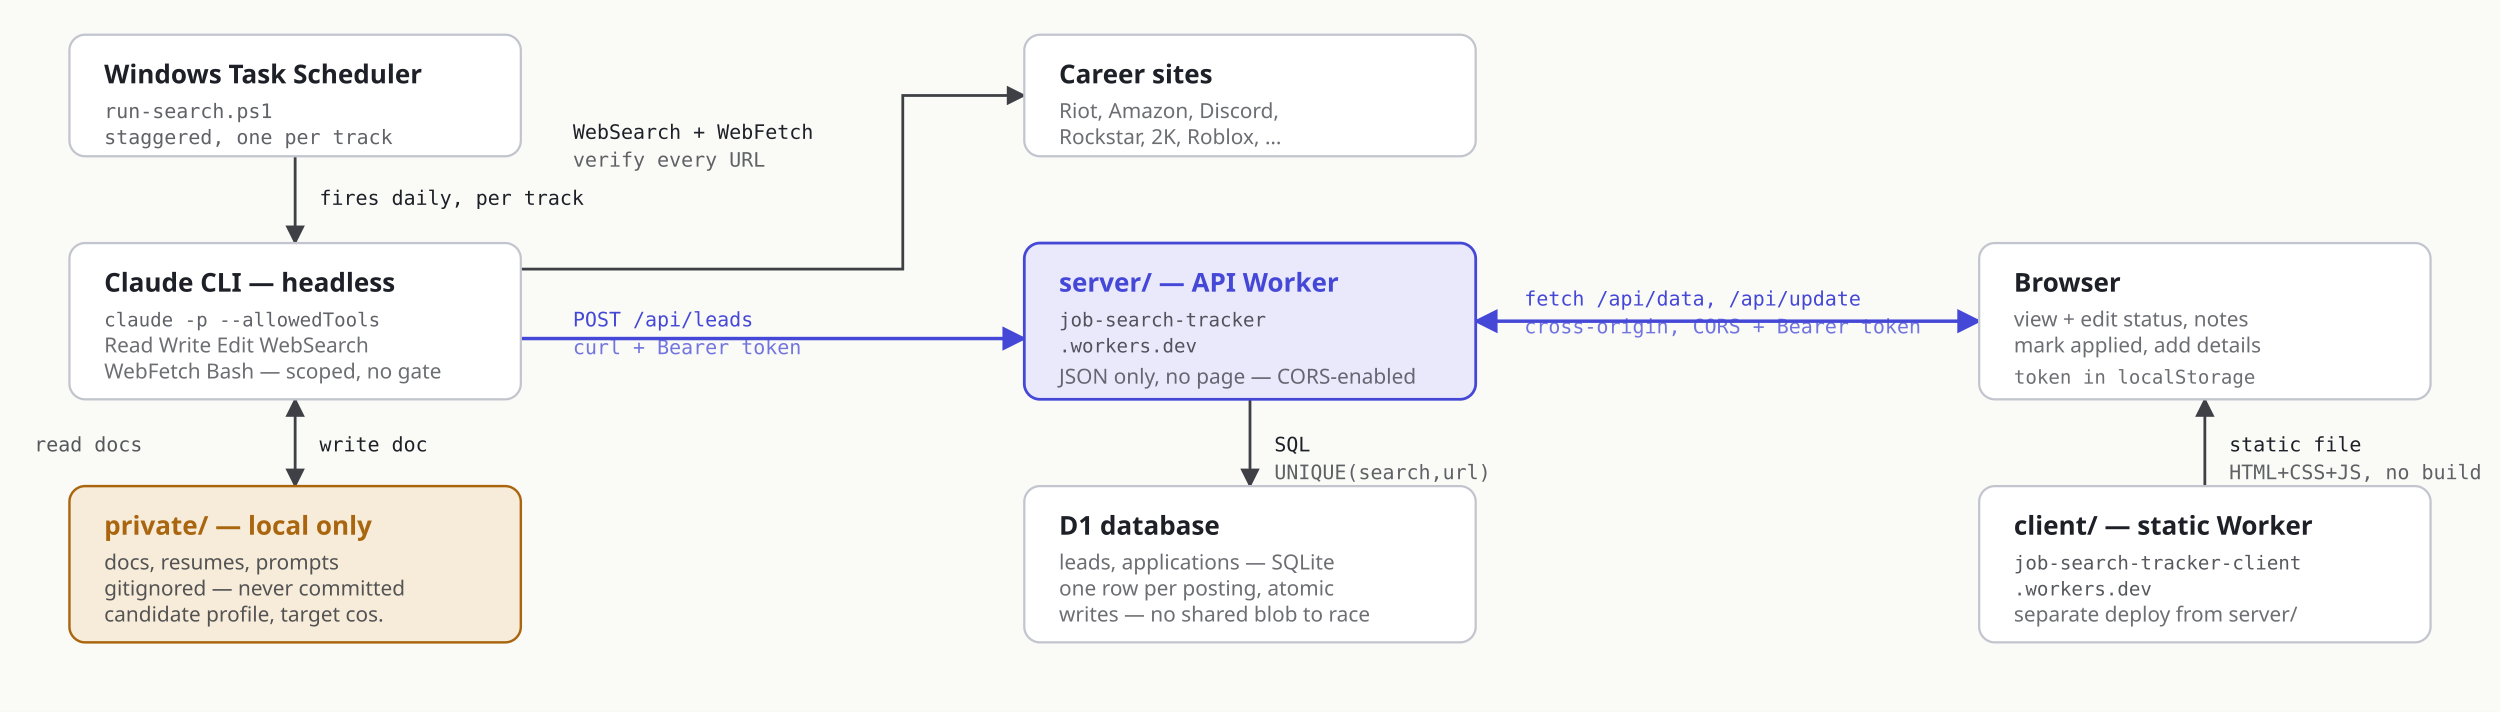
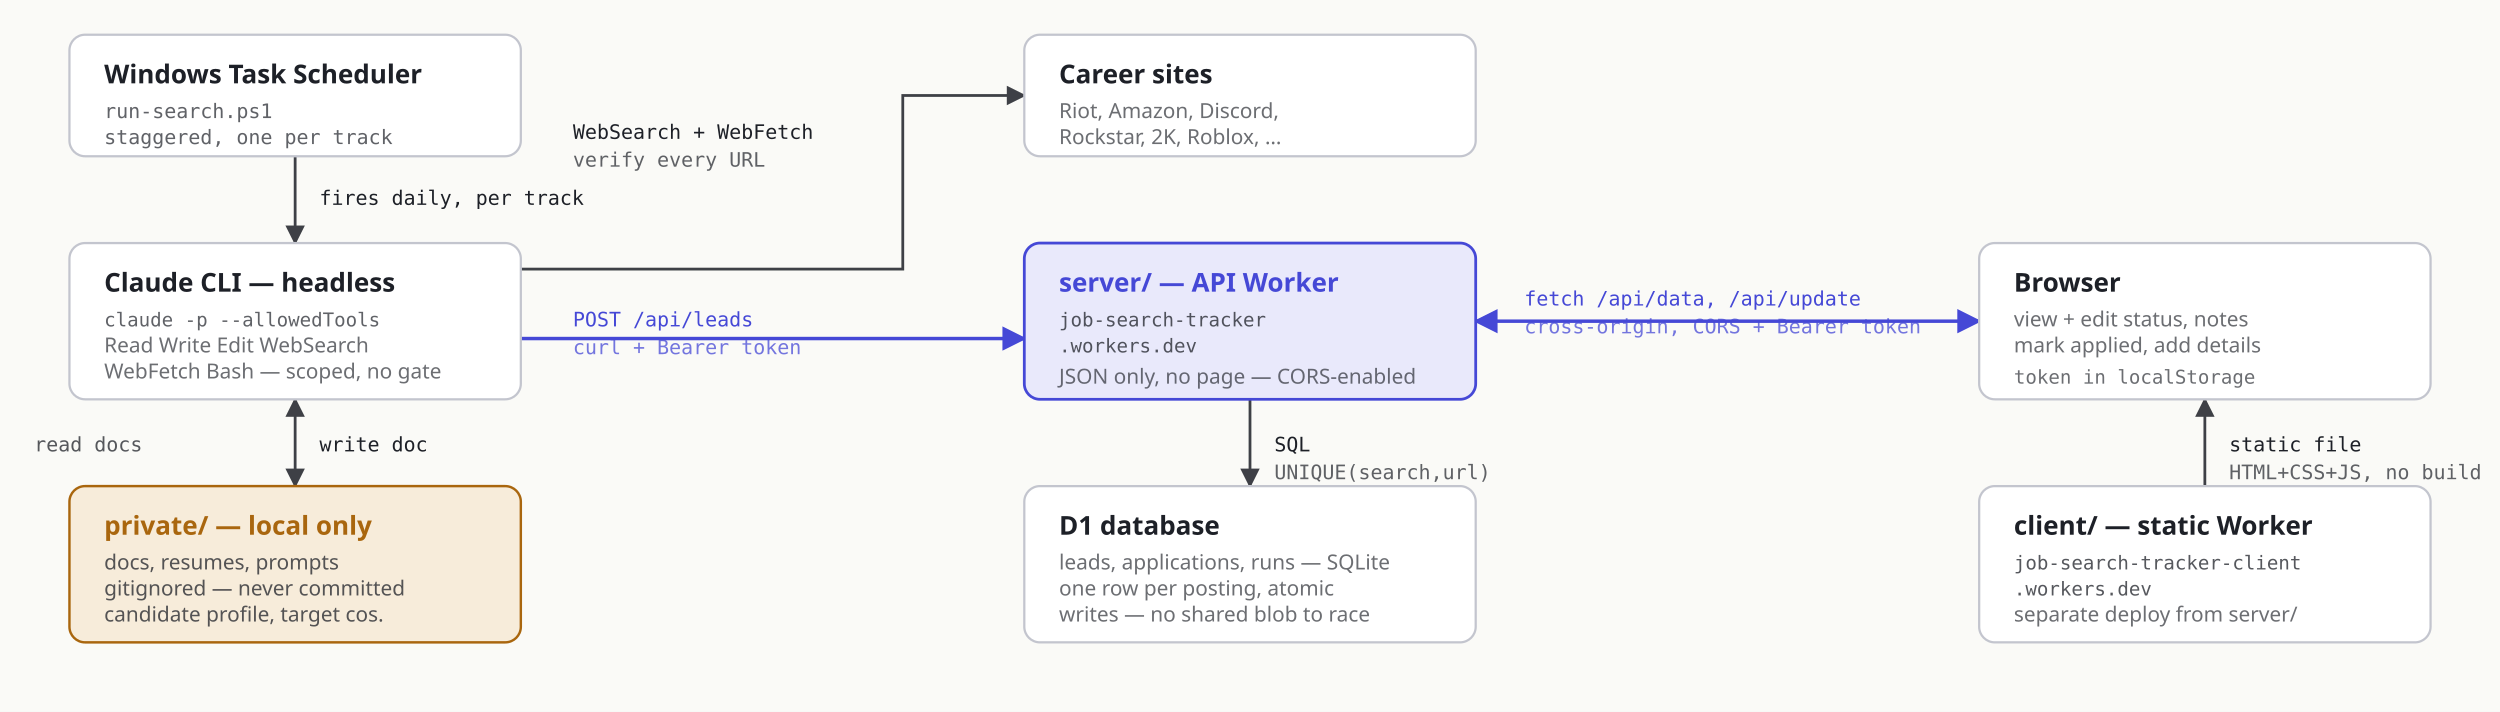
<svg xmlns="http://www.w3.org/2000/svg" viewBox="0 0 1440 410" role="img" aria-label="Windows Task Scheduler fires the claude CLI daily, once per configured track; it reads and writes private local data, searches and verifies career sites, and posts new leads to a Cloudflare Worker API in server/. That API reads and writes a D1 database and answers the browser's cross-origin API calls; a separate static-assets Worker deployment, client/, serves the browser the tracker page itself.">
  <rect x="0" y="0" width="1440" height="410" fill="#FAFAF7" />
  <defs>
    <marker id="arrow" viewBox="0 0 10 10" refX="9" refY="5" markerWidth="7" markerHeight="7" orient="auto-start-reverse">
      <path d="M0,0 L10,5 L0,10 z" fill="#1D2027" />
    </marker>
    <marker id="arrowAccent" viewBox="0 0 10 10" refX="9" refY="5" markerWidth="7" markerHeight="7" orient="auto-start-reverse">
      <path d="M0,0 L10,5 L0,10 z" fill="#4548D6" />
    </marker>
  </defs>
  <g fill="none" stroke="#1D2027" stroke-width="1.6" opacity="0.85">
    <line x1="170" y1="90" x2="170" y2="140" marker-end="url(#arrow)" />
    <line x1="170" y1="230" x2="170" y2="280" marker-end="url(#arrow)" marker-start="url(#arrow)" />
    <polyline points="300,155 520,155 520,55 590,55" fill="none" marker-end="url(#arrow)" />
    <line x1="720" y1="230" x2="720" y2="280" marker-end="url(#arrow)" />
    <line x1="1270" y1="280" x2="1270" y2="230" marker-end="url(#arrow)" />
  </g>
  <g fill="none" stroke="#4548D6" stroke-width="2">
    <line x1="300" y1="195" x2="590" y2="195" marker-end="url(#arrowAccent)" />
    <line x1="850" y1="185" x2="1140" y2="185" marker-end="url(#arrowAccent)" marker-start="url(#arrowAccent)" />
  </g>
  <g font-family="'Space Mono', ui-monospace, monospace" font-size="11.5" fill="#1D2027">
    <text x="184" y="118">fires daily, per track</text>
    <text x="82" y="260" text-anchor="end" opacity="0.75">read docs</text>
    <text x="184" y="260">write doc</text>
    <text x="330" y="80">WebSearch + WebFetch</text>
    <text x="330" y="96" opacity="0.7">verify every URL</text>
    <text x="734" y="260">SQL</text>
    <text x="734" y="276" opacity="0.7">UNIQUE(search,url)</text>
    <text x="1284" y="260">static file</text>
    <text x="1284" y="276" opacity="0.7">HTML+CSS+JS, no build</text>
  </g>
  <g font-family="'Space Mono', ui-monospace, monospace" font-size="11.5" fill="#4548D6">
    <text x="330" y="188">POST /api/leads</text>
    <text x="330" y="204" opacity="0.75">curl + Bearer token</text>
    <text x="878" y="176">fetch /api/data, /api/update</text>
    <text x="878" y="192" opacity="0.75">cross-origin, CORS + Bearer token</text>
  </g>
  <g>
    <rect x="40" y="20" width="260" height="70" rx="9" fill="#FFFFFF" stroke="#C3C5CE" stroke-width="1.3" />
    <text x="60" y="48" font-family="'Archivo', sans-serif" font-weight="700" font-size="15" fill="#1D2027">Windows Task Scheduler</text>
    <text x="60" y="68" font-family="'Space Mono', monospace" font-size="11.5" fill="#1D2027" opacity="0.7">run-search.ps1</text>
    <text x="60" y="83" font-family="'Space Mono', monospace" font-size="11.5" fill="#1D2027" opacity="0.7">staggered, one per track</text>
  </g>
  <g>
    <rect x="40" y="140" width="260" height="90" rx="9" fill="#FFFFFF" stroke="#C3C5CE" stroke-width="1.3" />
    <text x="60" y="168" font-family="'Archivo', sans-serif" font-weight="700" font-size="15" fill="#1D2027">Claude CLI — headless</text>
    <text x="60" y="188" font-family="'Space Mono', monospace" font-size="11" fill="#1D2027" opacity="0.7">claude -p --allowedTools</text>
    <text x="60" y="203" font-family="'Source Sans 3', sans-serif" font-size="12" fill="#1D2027" opacity="0.65">Read Write Edit WebSearch</text>
    <text x="60" y="218" font-family="'Source Sans 3', sans-serif" font-size="12" fill="#1D2027" opacity="0.65">WebFetch Bash — scoped, no gate</text>
  </g>
  <g>
    <rect x="40" y="280" width="260" height="90" rx="9" fill="#F7ECDA" stroke="#A9660E" stroke-width="1.4" />
    <text x="60" y="308" font-family="'Archivo', sans-serif" font-weight="700" font-size="15" fill="#A9660E">private/ — local only</text>
    <text x="60" y="328" font-family="'Source Sans 3', sans-serif" font-size="12" fill="#1D2027" opacity="0.75">docs, resumes, prompts</text>
    <text x="60" y="343" font-family="'Source Sans 3', sans-serif" font-size="12" fill="#1D2027" opacity="0.75">gitignored — never committed</text>
    <text x="60" y="358" font-family="'Source Sans 3', sans-serif" font-size="12" fill="#1D2027" opacity="0.75">candidate profile, target cos.</text>
  </g>
  <g>
    <rect x="590" y="20" width="260" height="70" rx="9" fill="#FFFFFF" stroke="#C3C5CE" stroke-width="1.3" />
    <text x="610" y="48" font-family="'Archivo', sans-serif" font-weight="700" font-size="15" fill="#1D2027">Career sites</text>
    <text x="610" y="68" font-family="'Source Sans 3', sans-serif" font-size="12" fill="#1D2027" opacity="0.65">Riot, Amazon, Discord,</text>
    <text x="610" y="83" font-family="'Source Sans 3', sans-serif" font-size="12" fill="#1D2027" opacity="0.65">Rockstar, 2K, Roblox, …</text>
  </g>
  <g>
    <rect x="590" y="140" width="260" height="90" rx="9" fill="#E9E9FB" stroke="#4548D6" stroke-width="1.6" />
    <text x="610" y="168" font-family="'Archivo', sans-serif" font-weight="700" font-size="15" fill="#4548D6">server/ — API Worker</text>
    <text x="610" y="188" font-family="'Space Mono', monospace" font-size="11" fill="#1D2027" opacity="0.75">job-search-tracker</text>
    <text x="610" y="203" font-family="'Space Mono', monospace" font-size="11" fill="#1D2027" opacity="0.75">.workers.dev</text>
    <text x="610" y="221" font-family="'Source Sans 3', sans-serif" font-size="12" fill="#1D2027" opacity="0.65">JSON only, no page — CORS-enabled</text>
  </g>
  <g>
    <rect x="590" y="280" width="260" height="90" rx="9" fill="#FFFFFF" stroke="#C3C5CE" stroke-width="1.3" />
    <text x="610" y="308" font-family="'Archivo', sans-serif" font-weight="700" font-size="15" fill="#1D2027">D1 database</text>
-     <text x="610" y="328" font-family="'Source Sans 3', sans-serif" font-size="12" fill="#1D2027" opacity="0.65">leads, applications — SQLite</text>
+     <text x="610" y="328" font-family="'Source Sans 3', sans-serif" font-size="12" fill="#1D2027" opacity="0.65">leads, applications, runs — SQLite</text>
    <text x="610" y="343" font-family="'Source Sans 3', sans-serif" font-size="12" fill="#1D2027" opacity="0.65">one row per posting, atomic</text>
    <text x="610" y="358" font-family="'Source Sans 3', sans-serif" font-size="12" fill="#1D2027" opacity="0.65">writes — no shared blob to race</text>
  </g>
  <g>
    <rect x="1140" y="140" width="260" height="90" rx="9" fill="#FFFFFF" stroke="#C3C5CE" stroke-width="1.3" />
    <text x="1160" y="168" font-family="'Archivo', sans-serif" font-weight="700" font-size="15" fill="#1D2027">Browser</text>
    <text x="1160" y="188" font-family="'Source Sans 3', sans-serif" font-size="12" fill="#1D2027" opacity="0.65">view + edit status, notes</text>
    <text x="1160" y="203" font-family="'Source Sans 3', sans-serif" font-size="12" fill="#1D2027" opacity="0.65">mark applied, add details</text>
    <text x="1160" y="221" font-family="'Space Mono', monospace" font-size="11" fill="#1D2027" opacity="0.65">token in localStorage</text>
  </g>
  <g>
    <rect x="1140" y="280" width="260" height="90" rx="9" fill="#FFFFFF" stroke="#C3C5CE" stroke-width="1.3" />
    <text x="1160" y="308" font-family="'Archivo', sans-serif" font-weight="700" font-size="15" fill="#1D2027">client/ — static Worker</text>
    <text x="1160" y="328" font-family="'Space Mono', monospace" font-size="11" fill="#1D2027" opacity="0.75">job-search-tracker-client</text>
    <text x="1160" y="343" font-family="'Space Mono', monospace" font-size="11" fill="#1D2027" opacity="0.75">.workers.dev</text>
    <text x="1160" y="358" font-family="'Source Sans 3', sans-serif" font-size="12" fill="#1D2027" opacity="0.65">separate deploy from server/</text>
  </g>
</svg>
